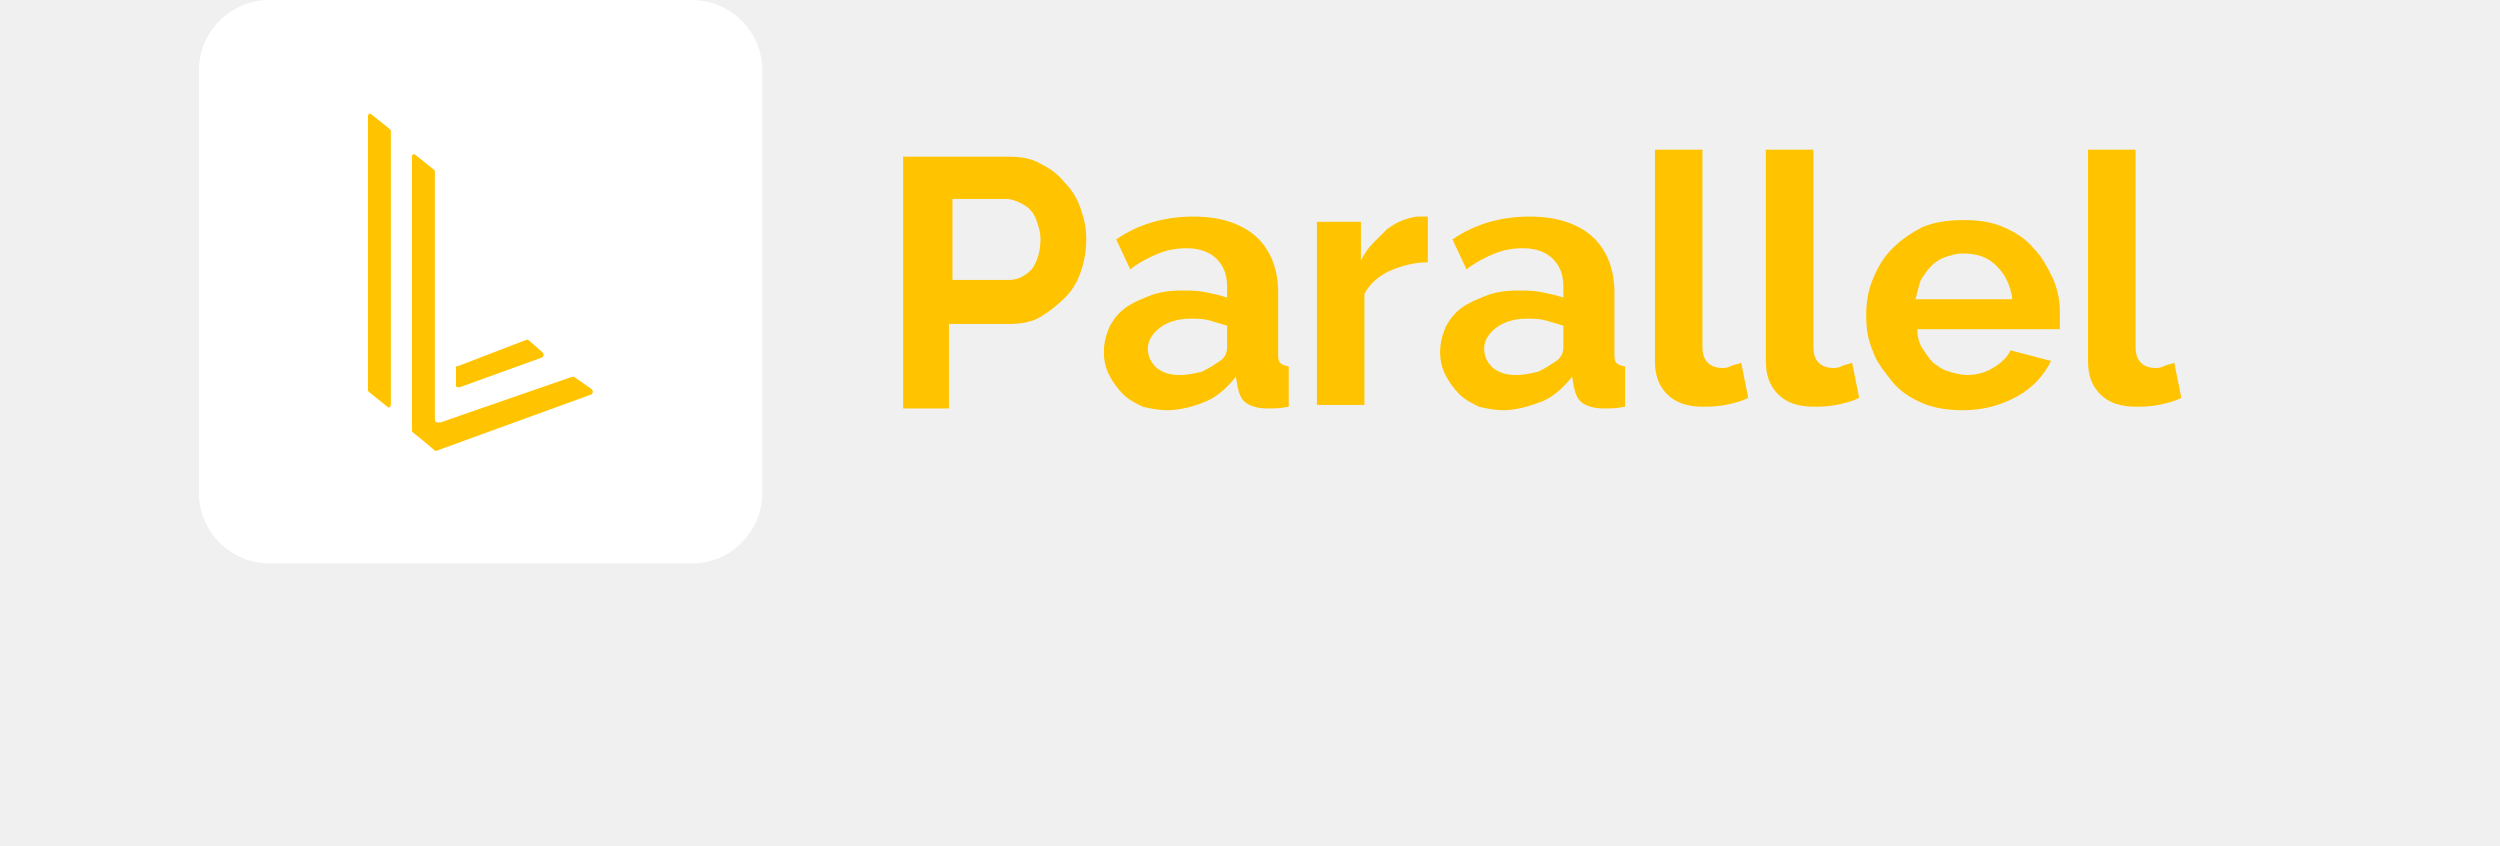
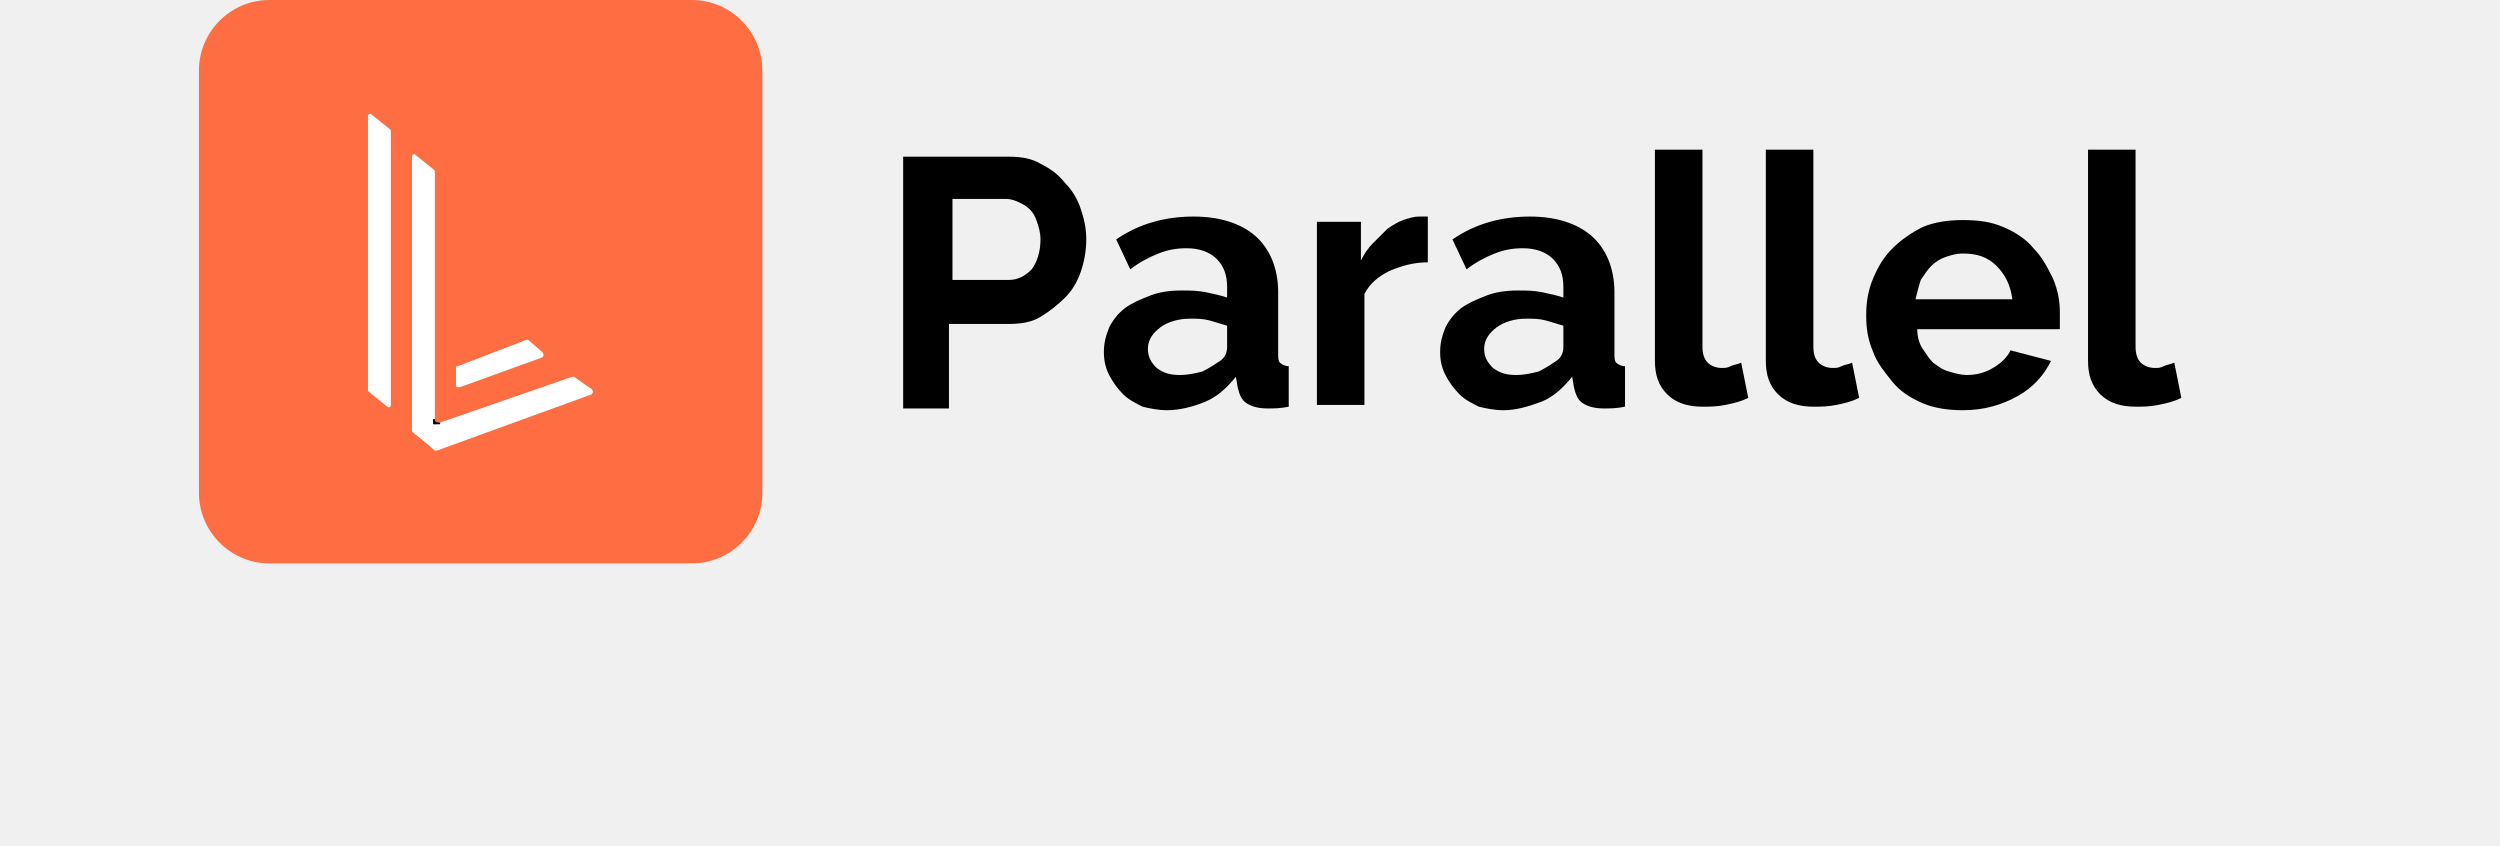
<svg xmlns="http://www.w3.org/2000/svg" version="1.1" id="parallel-logo" x="0" y="0" viewBox="0 0 142 48" xml:space="preserve">
-   <style>.prefix__st1{fill:#ffc300}</style>
-   <path d="M15.3 0h24c2.2 0 4 1.8 4 4v24c0 2.2-1.8 4-4 4h-24c-2.2 0-4-1.8-4-4V4c0-2.2 1.8-4 4-4z" fill="#fff" />
-   <path class="prefix__st1" d="M20.9 6.6c0-.1.1-.2.2-.1l1 .8.1.1V23c0 .1-.1.2-.2.1l-1-.8-.1-.1V6.6zM29.9 19.3h.1l.8.7c.1.1.1.2 0 .3L26.1 22c-.1 0-.2 0-.2-.1v-1c0-.1 0-.1.1-.1l3.9-1.5zM23.4 8.9c0-.1.1-.2.2-.1l1 .8.1.1v15.6c0 .1-.1.2-.2.1l-1-.8-.1-.1V8.9z" />
-   <path class="prefix__st1" d="M32.5 21.4h.1l1 .7c.1.1.1.2 0 .3l-8.8 3.2h-.1l-1-.9c-.1-.1 1.2-.7 1.3-.7l7.5-2.6z" />
-   <path class="prefix__st1" d="M24.7 23.8h-.1v.3h.4V24c-.2 0-.3 0-.3-.2zM51.3 23.1V8.9h6c.7 0 1.3.1 1.8.4.6.3 1 .6 1.4 1.1.4.4.7.9.9 1.5.2.6.3 1.1.3 1.7 0 .6-.1 1.2-.3 1.8-.2.6-.5 1.1-.9 1.5-.4.4-.9.8-1.4 1.1-.5.3-1.1.4-1.8.4h-3.4v4.8h-2.6zm2.8-7.2h3.2c.5 0 .9-.2 1.3-.6.3-.4.5-1 .5-1.7 0-.4-.1-.7-.2-1-.1-.3-.2-.5-.4-.7-.2-.2-.4-.3-.6-.4-.2-.1-.5-.2-.7-.2h-3.1v4.6zm12.2 7.4c-.5 0-1-.1-1.4-.2-.4-.2-.8-.4-1.1-.7-.3-.3-.6-.7-.8-1.1-.2-.4-.3-.8-.3-1.3s.1-.9.3-1.4c.2-.4.5-.8.9-1.1.4-.3.9-.5 1.4-.7.5-.2 1.1-.3 1.8-.3.5 0 .9 0 1.4.1.5.1.9.2 1.2.3v-.6c0-.7-.2-1.2-.6-1.6-.4-.4-1-.6-1.7-.6-.6 0-1.1.1-1.6.3-.5.2-1.1.5-1.6.9l-.8-1.7c1.3-.9 2.8-1.3 4.4-1.3 1.5 0 2.7.4 3.5 1.1.8.7 1.3 1.8 1.3 3.2V20c0 .3 0 .5.1.6.1.1.3.2.5.2v2.3c-.5.1-.8.1-1.2.1-.5 0-.9-.1-1.2-.3-.3-.2-.4-.5-.5-.9l-.1-.6c-.5.6-1 1.1-1.7 1.4-.7.3-1.5.5-2.2.5zm.7-2c.5 0 .9-.1 1.3-.2.4-.2.7-.4 1-.6.3-.2.4-.5.4-.8v-1.2c-.3-.1-.7-.2-1-.3-.4-.1-.7-.1-1.1-.1-.7 0-1.3.2-1.7.5-.4.3-.7.7-.7 1.2s.2.8.5 1.1c.4.3.8.4 1.3.4zm14.1-6.4c-.8 0-1.5.2-2.2.5-.6.3-1.1.7-1.4 1.3V23h-2.7V12.6h2.5v2.2c.2-.4.4-.7.7-1l.8-.8c.3-.2.6-.4.9-.5.3-.1.6-.2.9-.2h.5v2.6zm4.3 8.4c-.5 0-1-.1-1.4-.2-.4-.2-.8-.4-1.1-.7-.3-.3-.6-.7-.8-1.1-.2-.4-.3-.8-.3-1.3s.1-.9.3-1.4c.2-.4.5-.8.9-1.1.4-.3.9-.5 1.4-.7.5-.2 1.1-.3 1.8-.3.5 0 .9 0 1.4.1.5.1.9.2 1.2.3v-.6c0-.7-.2-1.2-.6-1.6-.4-.4-1-.6-1.7-.6-.6 0-1.1.1-1.6.3-.5.2-1.1.5-1.6.9l-.8-1.7c1.3-.9 2.8-1.3 4.4-1.3 1.5 0 2.7.4 3.5 1.1.8.7 1.3 1.8 1.3 3.2V20c0 .3 0 .5.1.6.1.1.3.2.5.2v2.3c-.5.1-.8.1-1.2.1-.5 0-.9-.1-1.2-.3-.3-.2-.4-.5-.5-.9l-.1-.6c-.5.6-1 1.1-1.7 1.4-.8.3-1.5.5-2.2.5zm.7-2c.5 0 .9-.1 1.3-.2.4-.2.7-.4 1-.6.3-.2.4-.5.4-.8v-1.2c-.3-.1-.7-.2-1-.3-.4-.1-.7-.1-1.1-.1-.7 0-1.3.2-1.7.5-.4.3-.7.7-.7 1.2s.2.8.5 1.1c.4.3.8.4 1.3.4zM94 8.5h2.7v11.2c0 .4.1.7.3.9.2.2.5.3.8.3.2 0 .3 0 .5-.1s.4-.1.6-.2l.4 2c-.4.2-.8.3-1.3.4-.5.1-.9.1-1.3.1-.8 0-1.5-.2-2-.7-.5-.5-.7-1.1-.7-1.9v-12zm6.3 0h2.7v11.2c0 .4.1.7.3.9.2.2.5.3.8.3.2 0 .3 0 .5-.1s.4-.1.6-.2l.4 2c-.4.2-.8.3-1.3.4-.5.1-.9.1-1.3.1-.8 0-1.5-.2-2-.7-.5-.5-.7-1.1-.7-1.9v-12zm11.2 14.8c-.8 0-1.6-.1-2.3-.4-.7-.3-1.3-.7-1.7-1.2s-.9-1.1-1.1-1.7c-.3-.7-.4-1.3-.4-2.1 0-.7.1-1.4.4-2.1.3-.7.6-1.2 1.1-1.7.5-.5 1.1-.9 1.7-1.2.7-.3 1.5-.4 2.3-.4.9 0 1.6.1 2.3.4.7.3 1.3.7 1.7 1.2.5.5.8 1.1 1.1 1.7.3.7.4 1.3.4 2v.9h-8.1c0 .4.1.8.3 1.1.2.3.4.6.6.8.3.2.5.4.9.5.3.1.7.2 1 .2.5 0 1-.1 1.5-.4.5-.3.8-.6 1-1l2.3.6c-.4.8-1 1.5-1.9 2-.9.5-1.9.8-3.1.8zm2.8-6.3c-.1-.8-.4-1.4-.9-1.9s-1.1-.7-1.9-.7c-.4 0-.7.1-1 .2-.3.1-.6.3-.8.5s-.4.5-.6.8c-.1.3-.2.7-.3 1.1h5.5zm4.3-8.5h2.7v11.2c0 .4.1.7.3.9.2.2.5.3.8.3.2 0 .3 0 .5-.1s.4-.1.6-.2l.4 2c-.4.2-.8.3-1.3.4-.5.1-.9.1-1.3.1-.8 0-1.5-.2-2-.7-.5-.5-.7-1.1-.7-1.9v-12z" />
+   <path fill="#ff6d43" class="prefix__st1" d="M15.3 0h24c2.2 0 4 1.8 4 4v24c0 2.2-1.8 4-4 4h-24c-2.2 0-4-1.8-4-4V4c0-2.2 1.8-4 4-4z" />
+   <path fill="#fff" d="M20.9 6.6c0-.1.1-.2.2-.1l1 .8.1.1V23c0 .1-.1.2-.2.1l-1-.8-.1-.1V6.6zM29.9 19.3h.1l.8.7c.1.1.1.2 0 .3L26.1 22c-.1 0-.2 0-.2-.1v-1c0-.1 0-.1.1-.1l3.9-1.5zM23.4 8.9c0-.1.1-.2.2-.1l1 .8.1.1v15.6c0 .1-.1.2-.2.1l-1-.8-.1-.1V8.9z" />
+   <path fill="#fff" d="M32.5 21.4h.1l1 .7c.1.1.1.2 0 .3l-8.8 3.2h-.1l-1-.9c-.1-.1 1.2-.7 1.3-.7l7.5-2.6z" />
+   <path fill="currentcolor" d="M24.7 23.8h-.1v.3h.4V24c-.2 0-.3 0-.3-.2zM51.3 23.1V8.9h6c.7 0 1.3.1 1.8.4.6.3 1 .6 1.4 1.1.4.4.7.9.9 1.5.2.6.3 1.1.3 1.7 0 .6-.1 1.2-.3 1.8-.2.6-.5 1.1-.9 1.5-.4.4-.9.8-1.4 1.1-.5.3-1.1.4-1.8.4h-3.4v4.8h-2.6zm2.8-7.2h3.2c.5 0 .9-.2 1.3-.6.3-.4.5-1 .5-1.7 0-.4-.1-.7-.2-1-.1-.3-.2-.5-.4-.7-.2-.2-.4-.3-.6-.4-.2-.1-.5-.2-.7-.2h-3.1v4.6zm12.2 7.4c-.5 0-1-.1-1.4-.2-.4-.2-.8-.4-1.1-.7-.3-.3-.6-.7-.8-1.1-.2-.4-.3-.8-.3-1.3s.1-.9.3-1.4c.2-.4.5-.8.9-1.1.4-.3.9-.5 1.4-.7.5-.2 1.1-.3 1.8-.3.5 0 .9 0 1.4.1.5.1.9.2 1.2.3v-.6c0-.7-.2-1.2-.6-1.6-.4-.4-1-.6-1.7-.6-.6 0-1.1.1-1.6.3-.5.2-1.1.5-1.6.9l-.8-1.7c1.3-.9 2.8-1.3 4.4-1.3 1.5 0 2.7.4 3.5 1.1.8.7 1.3 1.8 1.3 3.2V20c0 .3 0 .5.1.6.1.1.3.2.5.2v2.3c-.5.1-.8.1-1.2.1-.5 0-.9-.1-1.2-.3-.3-.2-.4-.5-.5-.9l-.1-.6c-.5.6-1 1.1-1.7 1.4-.7.3-1.5.5-2.2.5zm.7-2c.5 0 .9-.1 1.3-.2.4-.2.7-.4 1-.6.3-.2.4-.5.4-.8v-1.2c-.3-.1-.7-.2-1-.3-.4-.1-.7-.1-1.1-.1-.7 0-1.3.2-1.7.5-.4.3-.7.7-.7 1.2s.2.8.5 1.1c.4.3.8.4 1.3.4zm14.1-6.4c-.8 0-1.5.2-2.2.5-.6.3-1.1.7-1.4 1.3V23h-2.7V12.6h2.5v2.2c.2-.4.4-.7.7-1l.8-.8c.3-.2.6-.4.9-.5.3-.1.6-.2.9-.2h.5v2.6zm4.3 8.4c-.5 0-1-.1-1.4-.2-.4-.2-.8-.4-1.1-.7-.3-.3-.6-.7-.8-1.1-.2-.4-.3-.8-.3-1.3s.1-.9.3-1.4c.2-.4.5-.8.9-1.1.4-.3.9-.5 1.4-.7.5-.2 1.1-.3 1.8-.3.5 0 .9 0 1.4.1.5.1.9.2 1.2.3v-.6c0-.7-.2-1.2-.6-1.6-.4-.4-1-.6-1.7-.6-.6 0-1.1.1-1.6.3-.5.2-1.1.5-1.6.9l-.8-1.7c1.3-.9 2.8-1.3 4.4-1.3 1.5 0 2.7.4 3.5 1.1.8.7 1.3 1.8 1.3 3.2V20c0 .3 0 .5.1.6.1.1.3.2.5.2v2.3c-.5.1-.8.1-1.2.1-.5 0-.9-.1-1.2-.3-.3-.2-.4-.5-.5-.9l-.1-.6c-.5.6-1 1.1-1.7 1.4-.8.3-1.5.5-2.2.5zm.7-2c.5 0 .9-.1 1.3-.2.4-.2.7-.4 1-.6.3-.2.4-.5.4-.8v-1.2c-.3-.1-.7-.2-1-.3-.4-.1-.7-.1-1.1-.1-.7 0-1.3.2-1.7.5-.4.3-.7.7-.7 1.2s.2.8.5 1.1c.4.3.8.4 1.3.4zM94 8.5h2.7v11.2c0 .4.1.7.3.9.2.2.5.3.8.3.2 0 .3 0 .5-.1s.4-.1.6-.2l.4 2c-.4.2-.8.3-1.3.4-.5.1-.9.1-1.3.1-.8 0-1.5-.2-2-.7-.5-.5-.7-1.1-.7-1.9v-12zm6.3 0h2.7v11.2c0 .4.1.7.3.9.2.2.5.3.8.3.2 0 .3 0 .5-.1s.4-.1.6-.2l.4 2c-.4.2-.8.3-1.3.4-.5.1-.9.1-1.3.1-.8 0-1.5-.2-2-.7-.5-.5-.7-1.1-.7-1.9v-12zm11.2 14.8c-.8 0-1.6-.1-2.3-.4-.7-.3-1.3-.7-1.7-1.2s-.9-1.1-1.1-1.7c-.3-.7-.4-1.3-.4-2.1 0-.7.1-1.4.4-2.1.3-.7.6-1.2 1.1-1.7.5-.5 1.1-.9 1.7-1.2.7-.3 1.5-.4 2.3-.4.9 0 1.6.1 2.3.4.7.3 1.3.7 1.7 1.2.5.5.8 1.1 1.1 1.7.3.7.4 1.3.4 2v.9h-8.1c0 .4.1.8.3 1.1.2.3.4.6.6.8.3.2.5.4.9.5.3.1.7.2 1 .2.5 0 1-.1 1.5-.4.5-.3.8-.6 1-1l2.3.6c-.4.8-1 1.5-1.9 2-.9.5-1.9.8-3.1.8zm2.8-6.3c-.1-.8-.4-1.4-.9-1.9s-1.1-.7-1.9-.7c-.4 0-.7.1-1 .2-.3.1-.6.3-.8.5s-.4.5-.6.8c-.1.3-.2.7-.3 1.1h5.5zm4.3-8.5h2.7v11.2c0 .4.1.7.3.9.2.2.5.3.8.3.2 0 .3 0 .5-.1s.4-.1.6-.2l.4 2c-.4.2-.8.3-1.3.4-.5.1-.9.1-1.3.1-.8 0-1.5-.2-2-.7-.5-.5-.7-1.1-.7-1.9v-12z" />
</svg>
